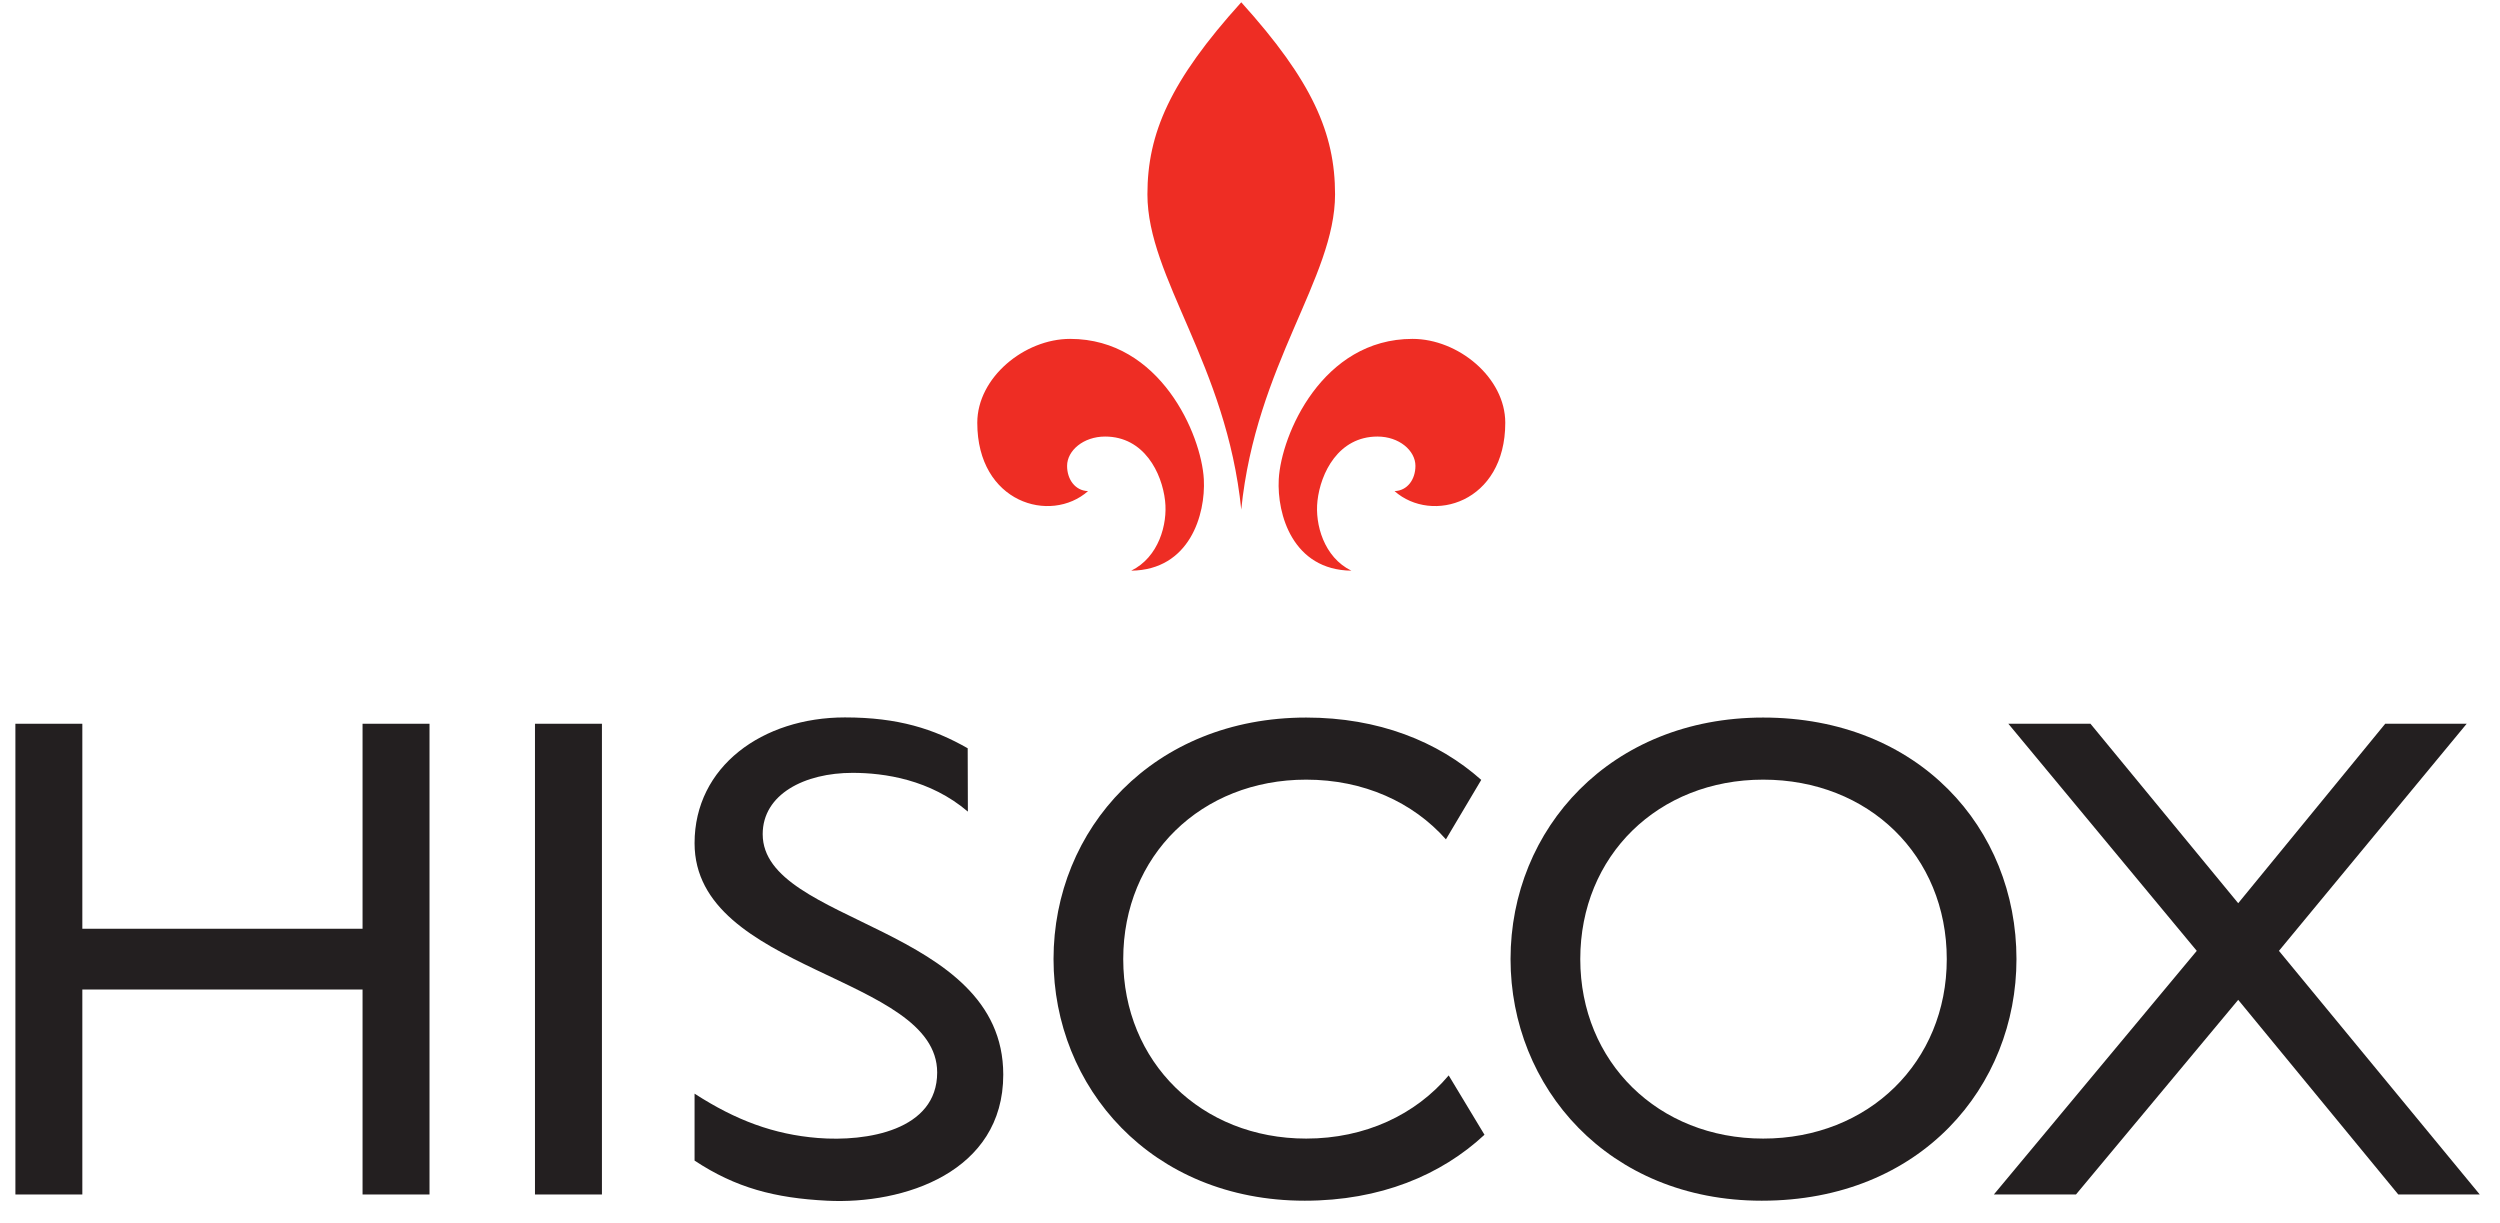
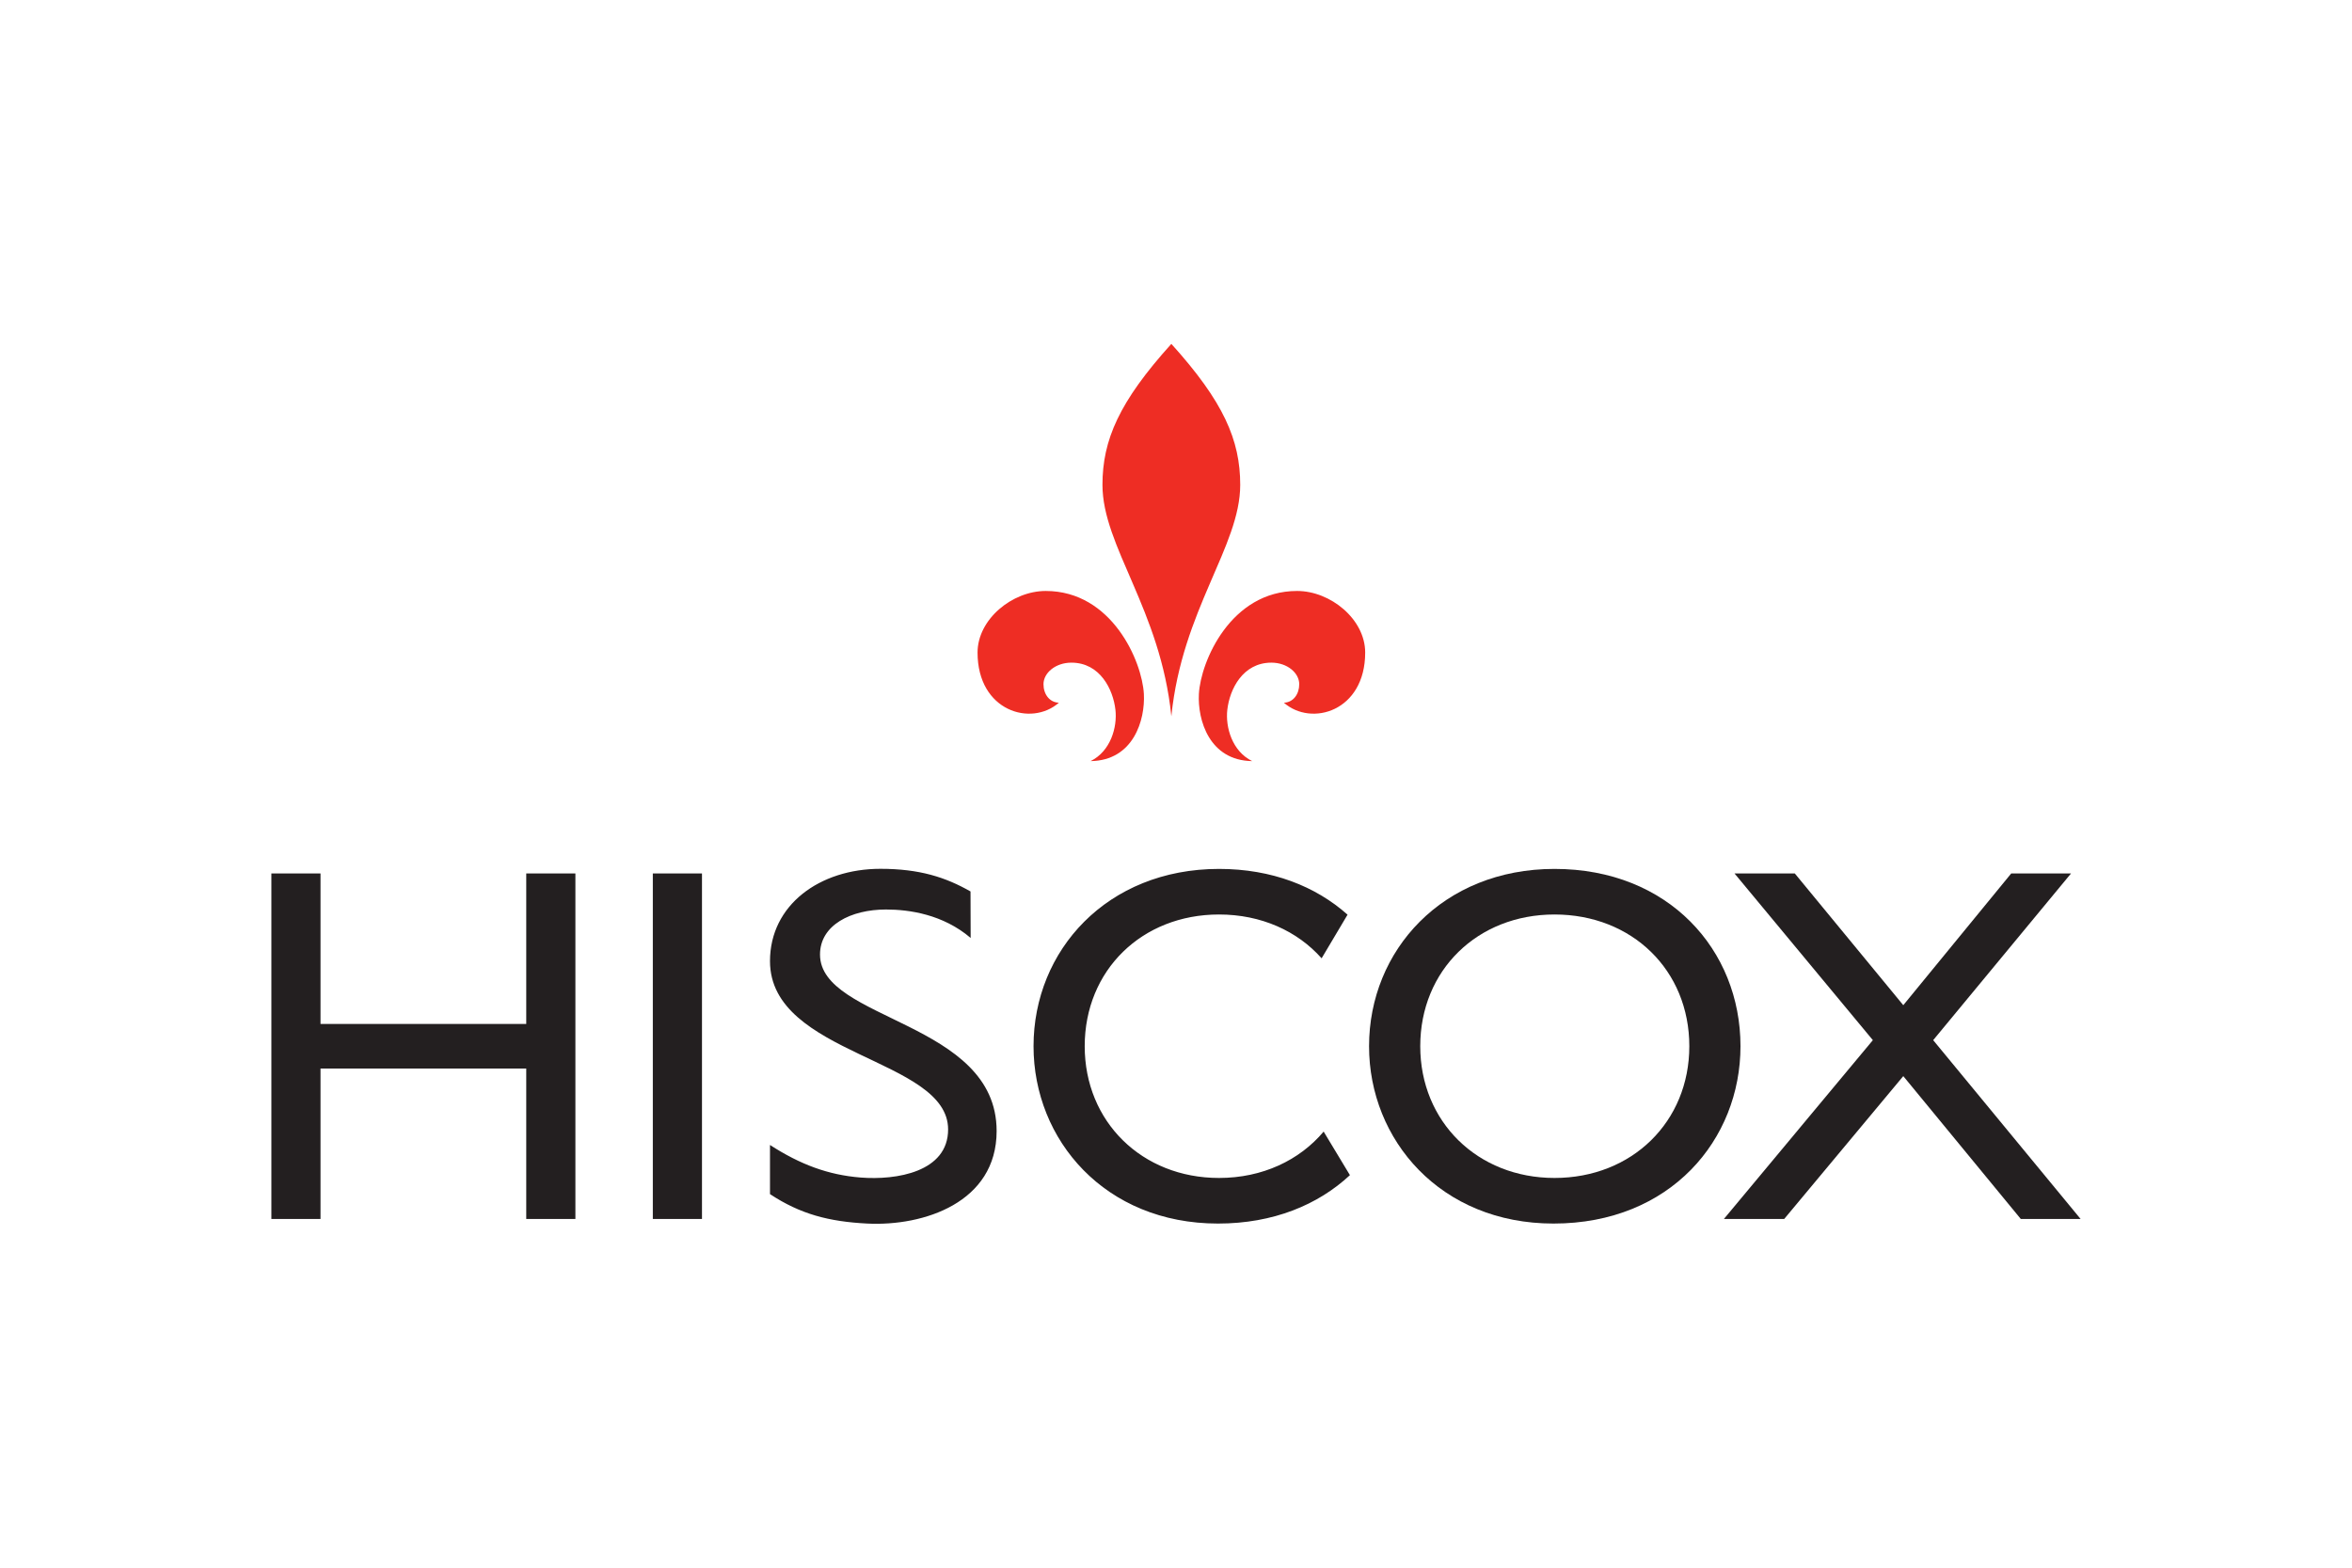
- <svg xmlns="http://www.w3.org/2000/svg" enable-background="new -0.567 -0.084 92 45" height="221.163" viewBox="-.567 -.084 92 45" width="452.155">
-   <path d="m45.111 18.668c.542-5.348 3.452-8.518 3.452-11.6 0-2.244-.834-4.171-3.452-7.068-2.618 2.897-3.453 4.824-3.453 7.068 0 3.082 2.91 6.252 3.453 11.6" fill="#ee2d24" />
-   <path d="m39.473 17.989c-1.379 1.217-4.076.432-4.076-2.515 0-1.666 1.736-3.087 3.416-3.087 3.318 0 4.832 3.526 4.921 5.166.069 1.294-.517 3.337-2.672 3.364 1.009-.494 1.345-1.708 1.246-2.572-.115-1.024-.771-2.364-2.208-2.364-.797 0-1.398.517-1.398 1.079-.001.499.298.914.771.929" fill="#ee2d24" />
-   <path d="m50.752 17.989c1.379 1.217 4.075.432 4.075-2.515 0-1.666-1.734-3.087-3.414-3.087-3.319 0-4.833 3.526-4.922 5.166-.069 1.294.517 3.337 2.672 3.364-1.011-.494-1.346-1.708-1.247-2.572.115-1.024.771-2.364 2.209-2.364.797 0 1.396.517 1.396 1.079 0 .499-.296.914-.769.929" fill="#ee2d24" />
-   <g fill="#231f20">
-     <path d="m19.12 26.55h2.464v17.323h-2.464z" />
-     <path d="m15.239 43.873h-2.464v-7.543h-10.312v7.543h-2.463v-17.323h2.463v7.544h10.312v-7.544h2.464z" />
-     <path d="m83.298 34.907 7.39 8.966h-2.998l-5.891-7.163-5.97 7.163h-3.022l7.467-8.966-6.934-8.357h3.022l5.437 6.604 5.41-6.604h2.998z" />
-     <path d="m64.317 26.322c5.716 0 9.322 4.063 9.322 8.889 0 4.674-3.505 8.891-9.373 8.891-5.663 0-9.245-4.191-9.245-8.891 0-4.8 3.684-8.889 9.296-8.889m0 15.494c3.887 0 6.757-2.82 6.757-6.605 0-3.809-2.87-6.604-6.757-6.604-3.859 0-6.73 2.795-6.73 6.604 0 3.785 2.871 6.605 6.73 6.605z" />
-   </g>
-   <path d="m0 0v44.113h90.688v-44.113" fill="none" />
-   <path d="m52.745 39.491c-1.215 1.442-3.071 2.325-5.245 2.325-3.862 0-6.732-2.82-6.732-6.605 0-3.809 2.87-6.604 6.732-6.604 2.114 0 3.929.828 5.143 2.197l1.3-2.188c-1.594-1.42-3.792-2.294-6.442-2.294-5.614 0-9.298 4.089-9.298 8.889 0 4.7 3.581 8.891 9.246 8.891 2.772 0 5.017-.941 6.613-2.427z" fill="#231f20" />
-   <path d="m35.051 29.783c-1.386-1.182-3.075-1.426-4.244-1.426-1.762 0-3.307.783-3.307 2.257 0 3.327 8.853 3.337 8.853 8.849 0 3.59-3.664 4.782-6.485 4.639-1.919-.097-3.354-.471-4.875-1.476v-2.464c1.517.982 2.926 1.503 4.535 1.632 1.806.145 4.393-.28 4.393-2.411 0-3.581-8.928-3.689-8.928-8.438 0-2.82 2.497-4.628 5.534-4.628 1.962 0 3.271.424 4.517 1.135z" fill="#231f20" />
+ <svg xmlns="http://www.w3.org/2000/svg" height="800" width="1200" viewBox="-13.603 -11.028 117.894 66.17">
+   <path d="M45.111 18.668c.542-5.348 3.452-8.518 3.452-11.6 0-2.244-.834-4.171-3.452-7.068-2.618 2.897-3.453 4.824-3.453 7.068 0 3.082 2.91 6.252 3.453 11.6m-5.638-.679c-1.379 1.217-4.076.432-4.076-2.515 0-1.666 1.736-3.087 3.416-3.087 3.318 0 4.832 3.526 4.921 5.166.069 1.294-.517 3.337-2.672 3.364 1.009-.494 1.345-1.708 1.246-2.572-.115-1.024-.771-2.364-2.208-2.364-.797 0-1.398.517-1.398 1.079-.001.499.298.914.771.929m11.279 0c1.379 1.217 4.075.432 4.075-2.515 0-1.666-1.734-3.087-3.414-3.087-3.319 0-4.833 3.526-4.922 5.166-.069 1.294.517 3.337 2.672 3.364-1.011-.494-1.346-1.708-1.247-2.572.115-1.024.771-2.364 2.209-2.364.797 0 1.396.517 1.396 1.079 0 .499-.296.914-.769.929" fill="#EE2D24" />
+   <path fill="#231F20" d="M19.12 26.55h2.464v17.323H19.12zm-3.881 17.323h-2.464V36.33H2.463v7.543H0V26.55h2.463v7.544h10.312V26.55h2.464v17.323m68.059-8.966l7.39 8.966H87.69l-5.891-7.163-5.97 7.163h-3.022l7.467-8.966-6.934-8.357h3.022l5.437 6.604 5.41-6.604h2.998l-6.909 8.357" />
+   <path d="M64.317 26.322c5.716 0 9.322 4.063 9.322 8.889 0 4.674-3.505 8.891-9.373 8.891-5.663 0-9.245-4.191-9.245-8.891 0-4.8 3.684-8.889 9.296-8.889m0 15.494c3.887 0 6.757-2.82 6.757-6.605 0-3.809-2.87-6.604-6.757-6.604-3.859 0-6.73 2.795-6.73 6.604 0 3.785 2.871 6.605 6.73 6.605z" fill="#231F20" />
+   <path fill="none" d="M0 0v44.113h90.688V0" />
+   <path d="M52.745 39.491c-1.215 1.442-3.071 2.325-5.245 2.325-3.862 0-6.732-2.82-6.732-6.605 0-3.809 2.87-6.604 6.732-6.604 2.114 0 3.929.828 5.143 2.197l1.3-2.188c-1.594-1.42-3.792-2.294-6.442-2.294-5.614 0-9.298 4.089-9.298 8.889 0 4.7 3.581 8.891 9.246 8.891 2.772 0 5.017-.941 6.613-2.427l-1.317-2.184m-17.694-9.708c-1.386-1.182-3.075-1.426-4.244-1.426-1.762 0-3.307.783-3.307 2.257 0 3.327 8.853 3.337 8.853 8.849 0 3.59-3.664 4.782-6.485 4.639-1.919-.097-3.354-.471-4.875-1.476v-2.464c1.517.982 2.926 1.503 4.535 1.632 1.806.145 4.393-.28 4.393-2.411 0-3.581-8.928-3.689-8.928-8.438 0-2.82 2.497-4.628 5.534-4.628 1.962 0 3.271.424 4.517 1.135l.007 2.331" fill="#231F20" />
</svg>
